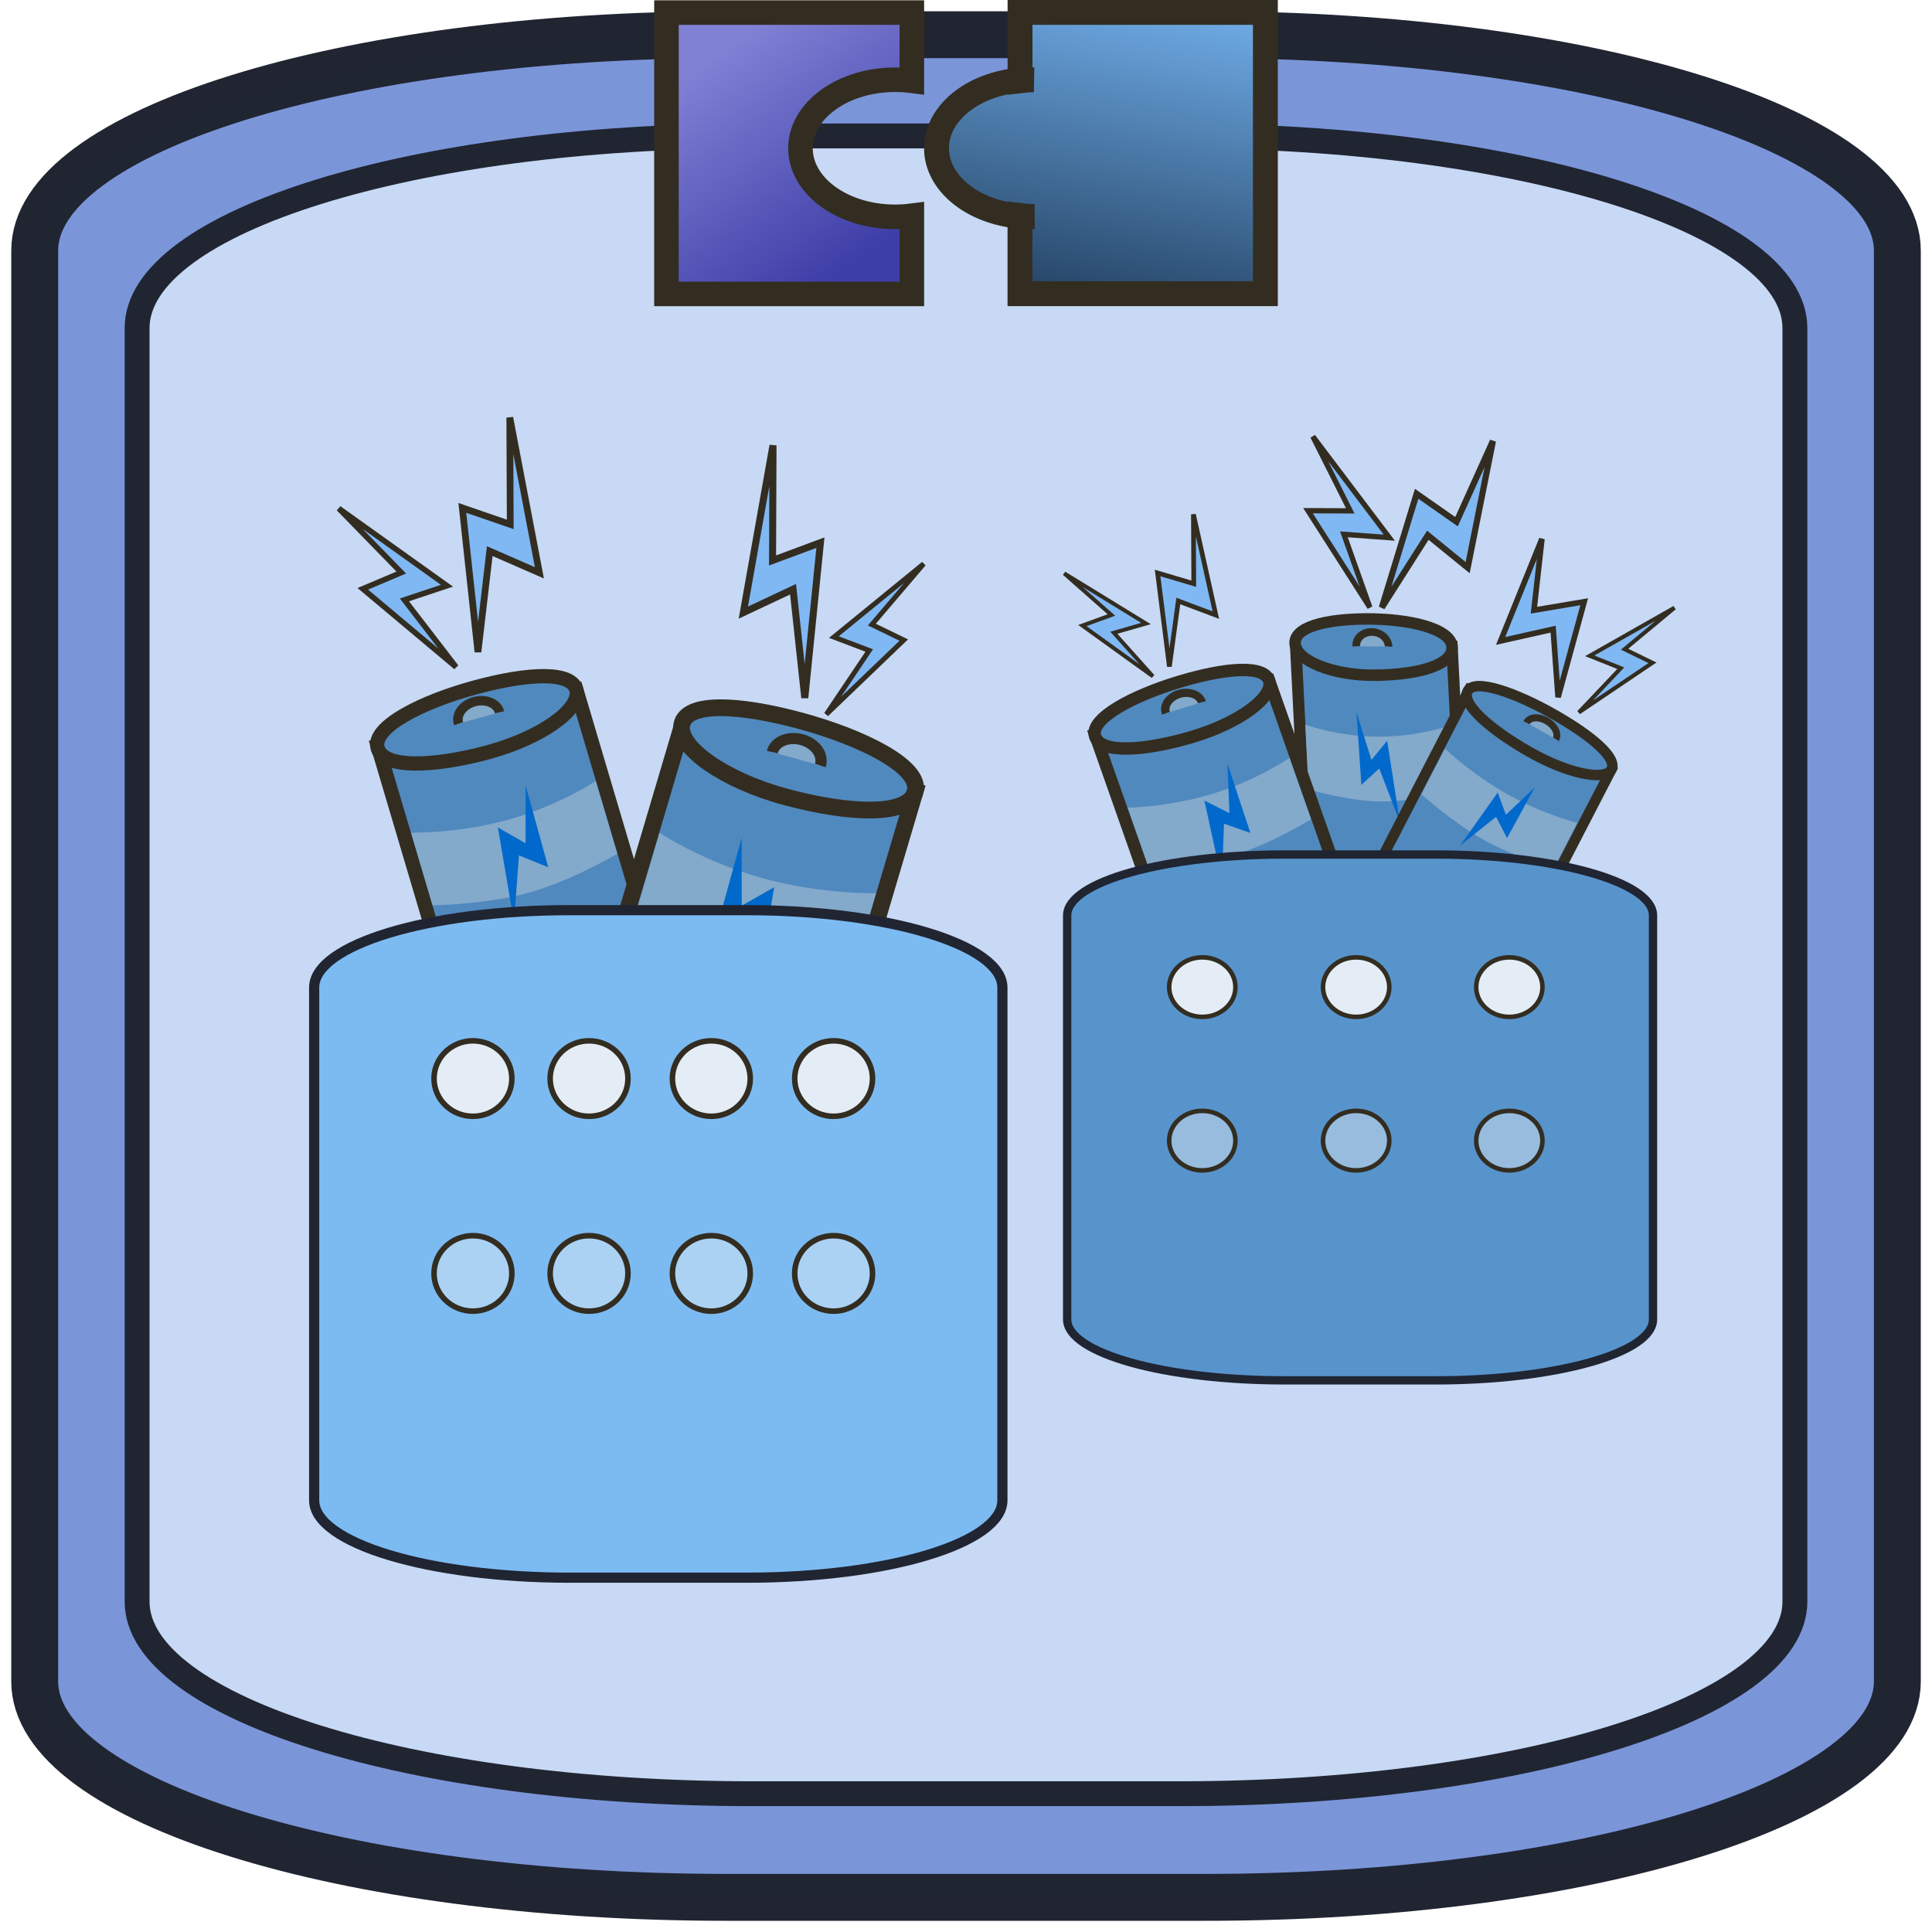
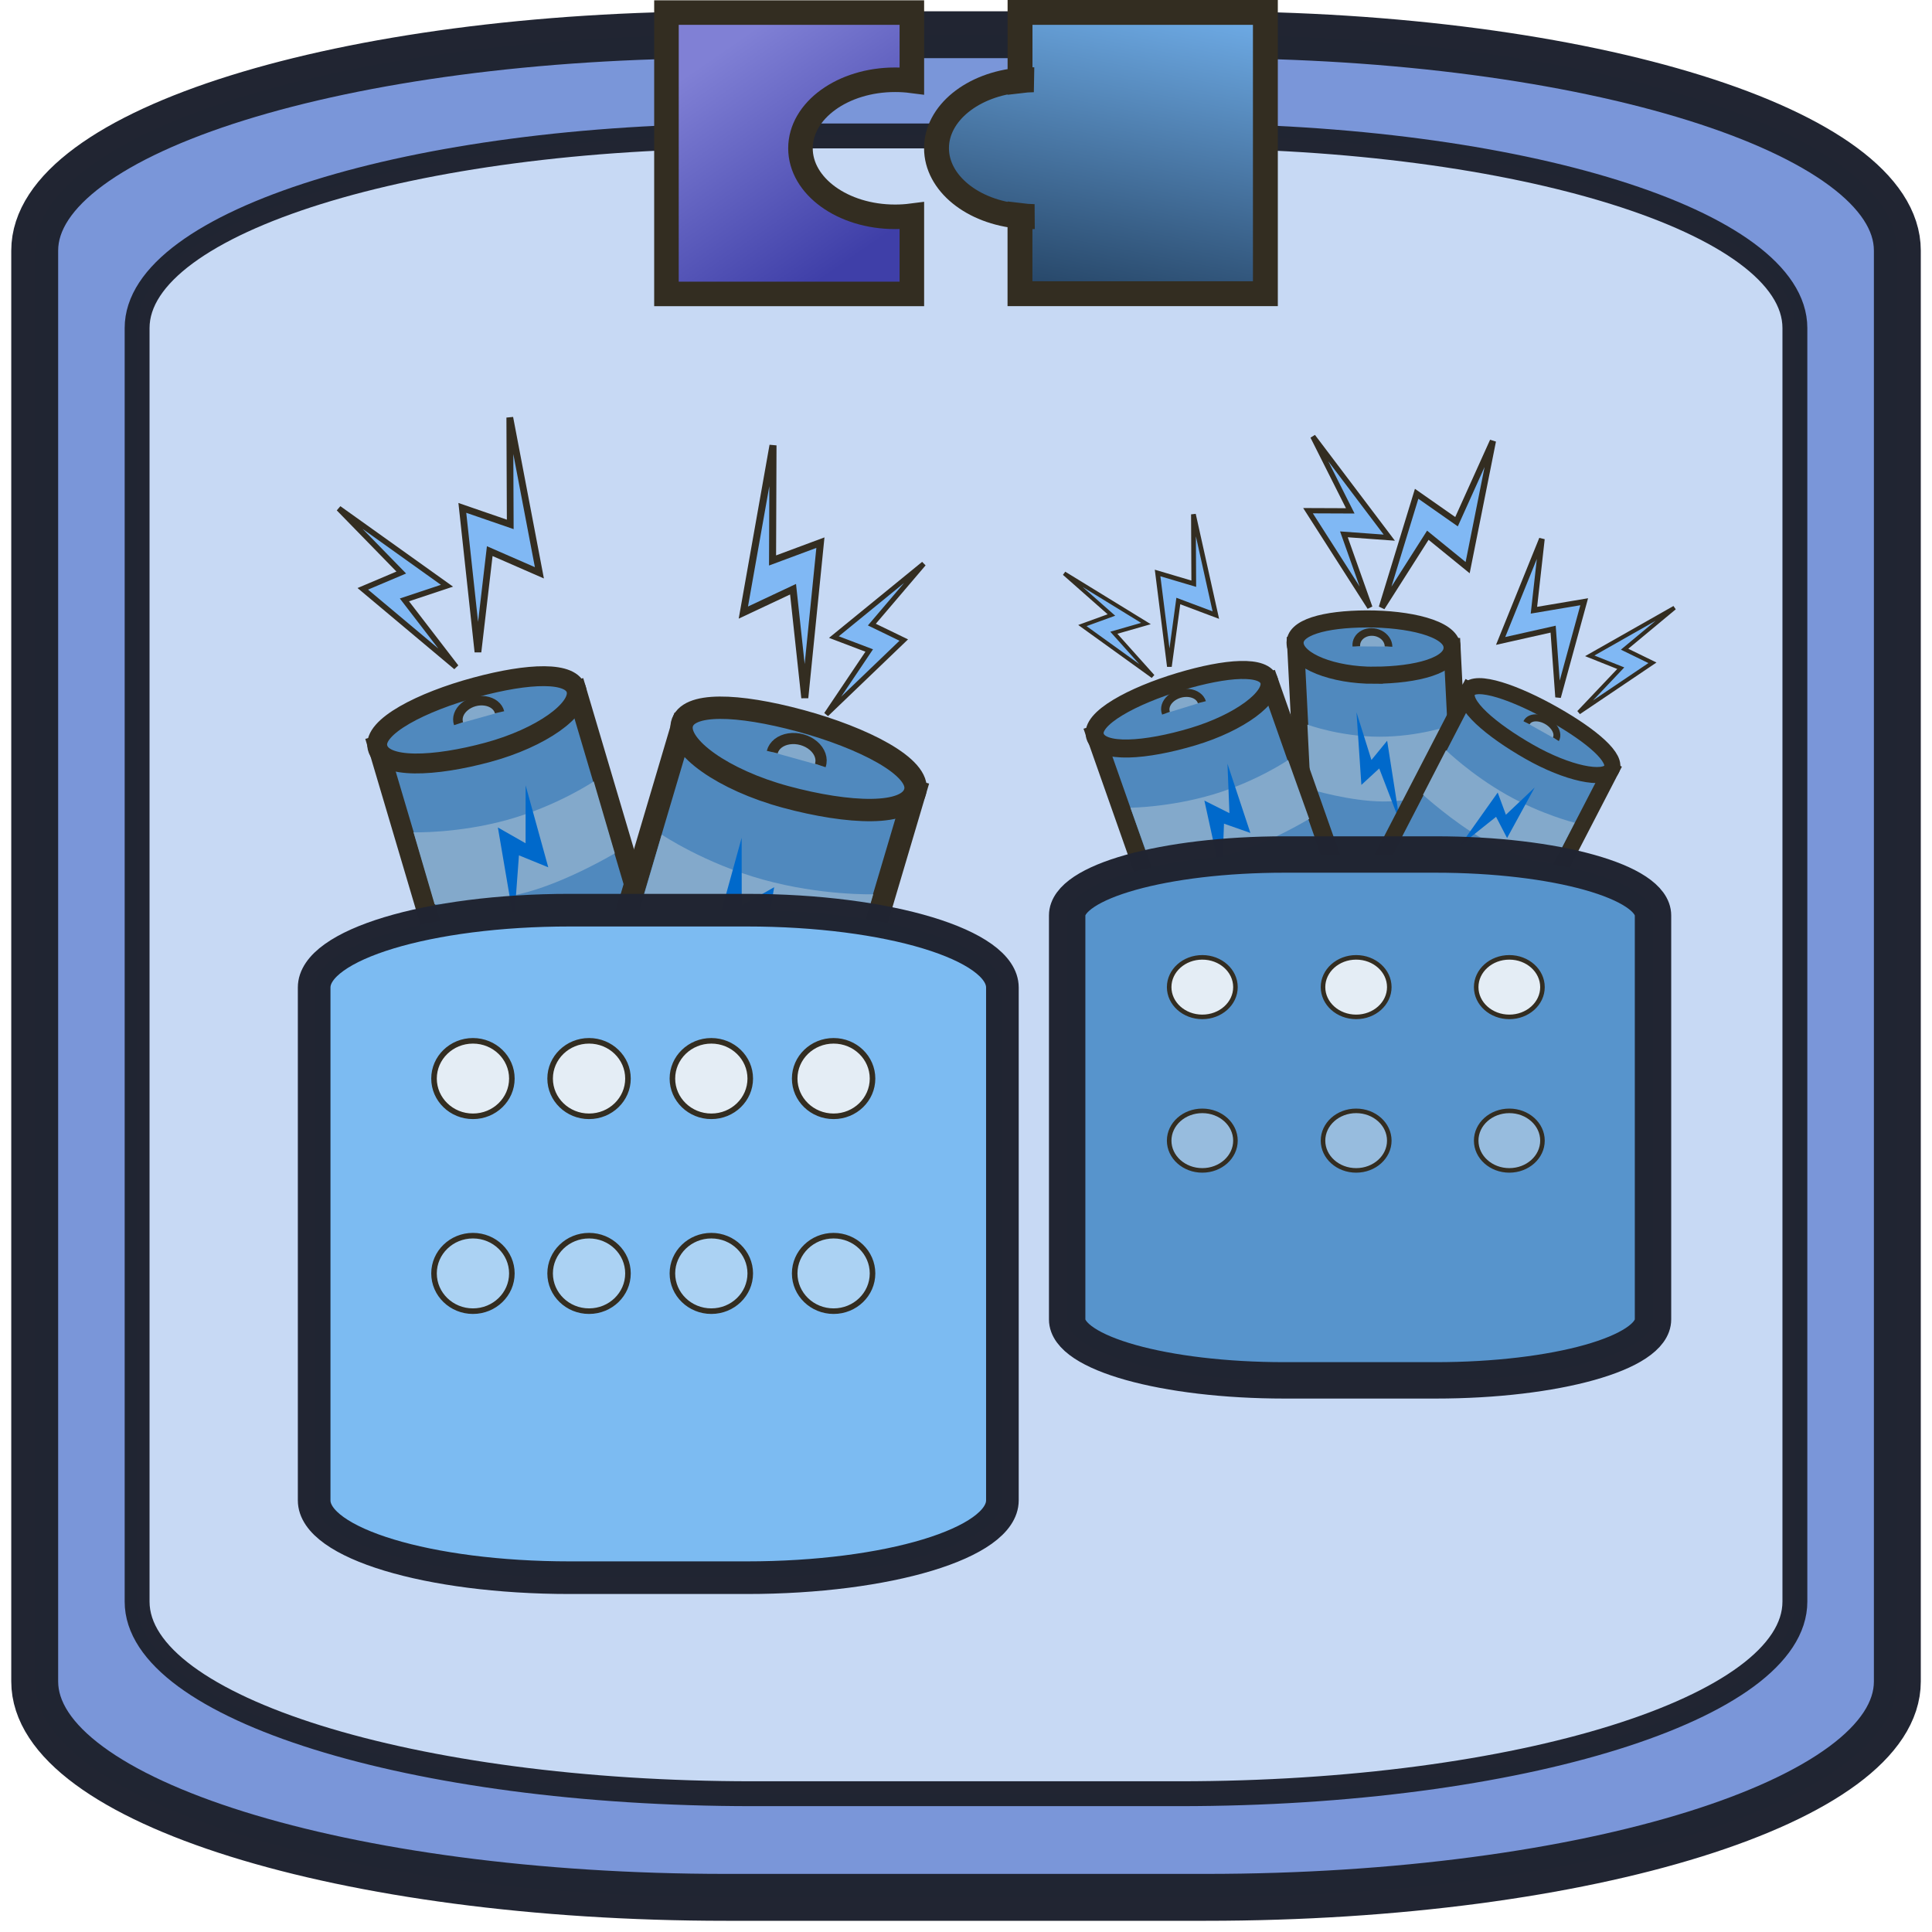
<svg xmlns="http://www.w3.org/2000/svg" xmlns:xlink="http://www.w3.org/1999/xlink" width="130" height="130" viewBox="0 0 34.396 34.396" version="1.1" id="svg1">
  <defs id="defs1">
    <linearGradient id="linearGradient6">
      <stop style="stop-color:#8080d5;stop-opacity:1;" offset="0" id="stop6" />
      <stop style="stop-color:#3f3fa8;stop-opacity:1;" offset="1" id="stop7" />
    </linearGradient>
    <linearGradient id="linearGradient4">
      <stop style="stop-color:#6ca8e2;stop-opacity:1;" offset="0" id="stop4" />
      <stop style="stop-color:#254465;stop-opacity:1;" offset="1" id="stop5" />
    </linearGradient>
    <linearGradient xlink:href="#linearGradient4" id="linearGradient5" x1="19.684" y1="1.311" x2="18.781" y2="5.22" gradientUnits="userSpaceOnUse" gradientTransform="matrix(1.579247,0,0,1.343679,-10.77182,-1.662215)" />
    <linearGradient xlink:href="#linearGradient6" id="linearGradient7" x1="14.302" y1="2.097" x2="16.232" y2="4.48" gradientUnits="userSpaceOnUse" gradientTransform="matrix(1.579247,0,0,1.343679,-10.0619,-1.69029)" />
  </defs>
  <g id="layer1">
    <rect style="fill:#7a96d9;stroke:#212532;stroke-width:0.835;stroke-linejoin:round;stroke-miterlimit:8.2;stroke-opacity:0.996;stroke-dasharray:none;fill-opacity:1" id="rect1" width="33.161" height="33.161" x="0.618" y="0.618" ry="3.843" rx="12.308" />
    <rect style="fill:#c7d9f4;fill-opacity:1;stroke:#212532;stroke-width:0.443;stroke-linejoin:round;stroke-miterlimit:8.2;stroke-dasharray:none;stroke-opacity:0.996" id="rect1-8" width="29.514" height="29.514" x="2.441" y="2.42" ry="3.42" rx="10.954" />
    <path d="M 11.865,0.224 V 5.233 h 4.369 V 3.841 a 1.684,1.22 0 0 1 -0.299,0.019 1.684,1.22 0 0 1 -1.684,-1.22 1.684,1.22 0 0 1 1.684,-1.22 1.684,1.22 0 0 1 0.299,0.019 V 0.224 Z" style="fill:url(#linearGradient7);stroke:#332d21;stroke-width:0.437" id="path3" />
    <path d="M 18.16,0.221 V 1.426 a 1.684,1.22 0 0 1 0.197,-0.008 1.684,1.22 0 0 1 0.045,0.002 1.684,1.22 0 0 0 -0.242,0.017 V 1.426 a 1.684,1.22 0 0 0 -1.487,1.212 1.684,1.22 0 0 0 1.487,1.212 V 3.838 a 1.684,1.22 0 0 0 0.256,0.018 1.684,1.22 0 0 1 -0.06,0.001 1.684,1.22 0 0 1 -0.197,-0.008 v 1.38 h 4.369 V 0.221 Z" style="fill:url(#linearGradient5);stroke:#332d21;stroke-width:0.443" id="path4" />
-     <rect style="fill:#5089be;fill-opacity:1;stroke:#332d21;stroke-width:0.254" id="rect7-5" width="3.674" height="5.267" x="-6.347" y="14.597" transform="matrix(-0.9632328,0.268668,0.2842772,0.9587421,0,0)" />
-     <rect style="fill:#5089be;fill-opacity:1;stroke:#332d21;stroke-width:0.298" id="rect7" width="4.308" height="6.175" x="15.32" y="9.194" transform="matrix(0.9632328,0.268668,-0.2842772,0.9587421,0,0)" />
-     <path id="path7" style="fill:#5089be;stroke:#332d21;stroke-width:0.298" d="m 13.988,14.188 c -1.112,-0.301 -1.939,-0.894 -1.848,-1.294 0.092,-0.4 0.994,-0.363 2.107,-0.063 1.112,0.301 2.153,0.824 2.046,1.257 -0.107,0.455 -1.192,0.401 -2.305,0.1 z" />
-     <path id="rect8" style="fill:#83a9cb;fill-opacity:1;stroke:#332d21;stroke-width:0;stroke-dasharray:none;stroke-opacity:1" d="m 11.742,14.827 c 0,0 0.784,0.52 1.846,0.811 1.062,0.291 2.008,0.264 2.008,0.264 l -0.45,1.519 c 0,0 -1.114,-0.015 -2.008,-0.264 -0.894,-0.249 -1.846,-0.811 -1.846,-0.811 z" />
-     <path id="rect8-6" style="fill:#83a9cb;fill-opacity:1;stroke:#332d21;stroke-width:0;stroke-dasharray:none;stroke-opacity:1" d="m 10.606,13.906 c 0,0 -0.669,0.444 -1.575,0.692 -0.906,0.248 -1.713,0.225 -1.713,0.225 l 0.384,1.295 c 0,0 0.951,-0.012 1.713,-0.225 0.763,-0.213 1.575,-0.692 1.575,-0.692 z" />
+     <rect style="fill:#5089be;fill-opacity:1;stroke:#332d21;stroke-width:0.354;stroke-dasharray:none" id="rect7-5" width="3.674" height="5.267" x="-6.347" y="14.597" transform="matrix(-0.9632328,0.268668,0.2842772,0.9587421,0,0)" />
+     <rect style="fill:#5089be;fill-opacity:1;stroke:#332d21;stroke-width:0.398;stroke-dasharray:none" id="rect7" width="4.308" height="6.175" x="15.32" y="9.194" transform="matrix(0.9632328,0.268668,-0.2842772,0.9587421,0,0)" />
+     <path id="path7" style="fill:#5089be;stroke:#332d21;stroke-width:0.398;stroke-dasharray:none" d="m 13.988,14.188 c -1.112,-0.301 -1.939,-0.894 -1.848,-1.294 0.092,-0.4 0.994,-0.363 2.107,-0.063 1.112,0.301 2.153,0.824 2.046,1.257 -0.107,0.455 -1.192,0.401 -2.305,0.1 z" />
+     <path id="rect8" style="fill:#83a9cb;fill-opacity:1;stroke:#332d21;stroke-width:0;stroke-dasharray:none;stroke-opacity:1" d="m 11.781,14.859 c 0,0 0.766,0.514 1.804,0.801 1.038,0.288 1.962,0.261 1.962,0.261 l -0.44,1.5 c 0,0 -1.089,-0.014 -1.962,-0.261 -0.873,-0.246 -1.804,-0.801 -1.804,-0.801 z" />
+     <path id="rect8-6" style="fill:#83a9cb;fill-opacity:1;stroke:#332d21;stroke-width:0;stroke-dasharray:none;stroke-opacity:1" d="m 10.571,13.912 c 0,0 -0.653,0.438 -1.537,0.684 -0.885,0.245 -1.672,0.222 -1.672,0.222 l 0.375,1.28 c 0,0 0.928,-0.012 1.672,-0.222 0.744,-0.21 1.537,-0.684 1.537,-0.684 z" />
    <path style="fill:#83a9cb;fill-opacity:1;stroke:#332d21;stroke-width:0.199;stroke-dasharray:none;stroke-opacity:1" id="path8" d="m 16.99,9.205 a 0.444,0.344 0 0 1 0.218,-0.307 0.444,0.344 0 0 1 0.452,-1.13e-5 0.444,0.344 0 0 1 0.218,0.307" transform="matrix(0.9632328,0.268668,-0.2842772,0.9587421,0,0)" />
    <path style="fill:#0069cb;fill-opacity:1;stroke:#332d21;stroke-width:0;stroke-dasharray:none;stroke-opacity:1" d="m 12.732,16.626 0.612,-0.25 0.103,1.392 0.336,-1.973 -0.578,0.329 -0.001,-1.209 z" id="path9" />
-     <path id="path7-7" style="fill:#5089be;stroke:#332d21;stroke-width:0.254" d="m 8.687,13.393 c 0.949,-0.257 1.654,-0.763 1.576,-1.104 -0.078,-0.341 -0.848,-0.31 -1.797,-0.053 -0.949,0.256 -1.836,0.703 -1.745,1.072 0.091,0.388 1.017,0.342 1.966,0.085 z" />
+     <path id="path7-7" style="fill:#5089be;stroke:#332d21;stroke-width:0.354;stroke-dasharray:none" d="m 8.687,13.393 c 0.949,-0.257 1.654,-0.763 1.576,-1.104 -0.078,-0.341 -0.848,-0.31 -1.797,-0.053 -0.949,0.256 -1.836,0.703 -1.745,1.072 0.091,0.388 1.017,0.342 1.966,0.085 z" />
    <path style="fill:#83a9cb;fill-opacity:1;stroke:#332d21;stroke-width:0.169;stroke-dasharray:none;stroke-opacity:1" id="path8-1" d="m -4.923,14.606 a 0.379,0.293 0 0 1 0.186,-0.262 0.379,0.293 0 0 1 0.386,-9e-6 0.379,0.293 0 0 1 0.186,0.262" transform="matrix(-0.9632328,0.268668,0.2842772,0.9587421,0,0)" />
    <path style="fill:#0069cb;fill-opacity:1;stroke:#332d21;stroke-width:0;stroke-dasharray:none;stroke-opacity:1" d="m 9.761,15.441 -0.522,-0.213 -0.088,1.187 -0.287,-1.683 0.493,0.281 9.38e-4,-1.031 z" id="path9-8" />
-     <rect style="fill:#5089be;fill-opacity:1;stroke:#332d21;stroke-width:0.204" id="rect7-5-8" width="2.783" height="4.499" x="22.493" y="11.381" transform="matrix(0.999984,0.00565682,0.05050608,0.9987238,0,0)" />
-     <path id="rect8-6-8" style="fill:#83a9cb;fill-opacity:1;stroke:#332d21;stroke-width:0;stroke-dasharray:none;stroke-opacity:1" d="m 23.238,12.901 c 0,0 0.592,0.215 1.303,0.215 0.711,3.88e-4 1.282,-0.2 1.282,-0.2 l 0.058,1.153 c 0,0 -0.683,0.204 -1.282,0.2 -0.6,-0.004 -1.303,-0.215 -1.303,-0.215 z" />
-     <path id="path7-7-2" style="fill:#5089be;stroke:#332d21;stroke-width:0.204" d="m 24.468,12.022 c -0.744,0.002 -1.378,-0.256 -1.41,-0.554 -0.032,-0.298 0.527,-0.446 1.27,-0.449 0.744,-0.003 1.493,0.165 1.523,0.489 0.034,0.34 -0.639,0.51 -1.383,0.513 z" />
+     <rect style="fill:#5089be;fill-opacity:1;stroke:#332d21;stroke-width:0.304;stroke-dasharray:none" id="rect7-5-8" width="2.783" height="4.499" x="22.493" y="11.381" transform="matrix(0.999984,0.00565682,0.05050608,0.9987238,0,0)" />
+     <path id="rect8-6-8" style="fill:#83a9cb;fill-opacity:1;stroke:#332d21;stroke-width:0;stroke-dasharray:none;stroke-opacity:1" d="m 23.276,12.901 c 0,0 0.583,0.215 1.285,0.215 0.701,3.88e-4 1.264,-0.2 1.264,-0.2 l 0.057,1.153 c 0,0 -0.673,0.204 -1.264,0.2 -0.591,-0.004 -1.285,-0.215 -1.285,-0.215 z" />
+     <path id="path7-7-2" style="fill:#5089be;stroke:#332d21;stroke-width:0.304;stroke-dasharray:none" d="m 24.468,12.022 c -0.744,0.002 -1.378,-0.256 -1.41,-0.554 -0.032,-0.298 0.527,-0.446 1.27,-0.449 0.744,-0.003 1.493,0.165 1.523,0.489 0.034,0.34 -0.639,0.51 -1.383,0.513 z" />
    <path style="fill:#83a9cb;fill-opacity:1;stroke:#332d21;stroke-width:0.136;stroke-dasharray:none;stroke-opacity:1" id="path8-1-9" d="m 23.572,11.389 a 0.287,0.25 0 0 1 0.141,-0.224 0.287,0.25 0 0 1 0.292,-8e-6 0.287,0.25 0 0 1 0.141,0.224" transform="matrix(0.999984,0.00565682,0.05050608,0.9987238,0,0)" />
    <path style="fill:#0069cb;fill-opacity:1;stroke:#332d21;stroke-width:0;stroke-dasharray:none;stroke-opacity:1" d="m 24.237,13.974 0.318,-0.293 0.368,0.957 -0.227,-1.45 -0.28,0.342 -0.266,-0.849 z" id="path9-8-1" />
-     <rect style="fill:#5089be;fill-opacity:1;stroke:#332d21;stroke-width:0.186" id="rect7-5-4" width="2.906" height="3.568" x="-31.794" y="-2.086" transform="matrix(-0.8720648,-0.4893905,-0.4593151,0.8882734,0,0)" />
-     <path id="rect8-6-0" style="fill:#83a9cb;fill-opacity:1;stroke:#332d21;stroke-width:0;stroke-dasharray:none;stroke-opacity:1" d="m 28.081,14.649 c 0,0 -0.606,-0.148 -1.253,-0.514 -0.647,-0.366 -1.102,-0.807 -1.102,-0.807 l -0.42,0.813 c 0,0 0.555,0.501 1.102,0.807 0.546,0.306 1.253,0.514 1.253,0.514 z" />
-     <path id="path7-7-7" style="fill:#5089be;stroke:#332d21;stroke-width:0.186" d="m 27.227,13.385 c 0.675,0.385 1.334,0.523 1.458,0.321 0.124,-0.202 -0.336,-0.598 -1.012,-0.983 -0.675,-0.385 -1.41,-0.648 -1.54,-0.426 -0.14,0.231 0.418,0.703 1.094,1.088 z" />
+     <rect style="fill:#5089be;fill-opacity:1;stroke:#332d21;stroke-width:0.286;stroke-dasharray:none" id="rect7-5-4" width="2.906" height="3.568" x="-31.794" y="-2.086" transform="matrix(-0.8720648,-0.4893905,-0.4593151,0.8882734,0,0)" />
+     <path id="rect8-6-0" style="fill:#83a9cb;fill-opacity:1;stroke:#332d21;stroke-width:0;stroke-dasharray:none;stroke-opacity:1" d="m 28.034,14.647 c 0,0 -0.59,-0.145 -1.219,-0.502 -0.629,-0.358 -1.072,-0.789 -1.072,-0.789 l -0.409,0.794 c 0,0 0.54,0.489 1.072,0.789 0.531,0.299 1.219,0.502 1.219,0.502 z" />
+     <path id="path7-7-7" style="fill:#5089be;stroke:#332d21;stroke-width:0.286;stroke-dasharray:none" d="m 27.227,13.385 c 0.675,0.385 1.334,0.523 1.458,0.321 0.124,-0.202 -0.336,-0.598 -1.012,-0.983 -0.675,-0.385 -1.41,-0.648 -1.54,-0.426 -0.14,0.231 0.418,0.703 1.094,1.088 z" />
    <path style="fill:#83a9cb;fill-opacity:1;stroke:#332d21;stroke-width:0.124;stroke-dasharray:none;stroke-opacity:1" id="path8-1-6" d="m -30.668,-2.08 a 0.3,0.199 0 0 1 0.147,-0.177 0.3,0.199 0 0 1 0.305,-6.6e-6 0.3,0.199 0 0 1 0.147,0.177" transform="matrix(-0.8720648,-0.4893905,-0.4593151,0.8882734,0,0)" />
    <path style="fill:#0069cb;fill-opacity:1;stroke:#332d21;stroke-width:0;stroke-dasharray:none;stroke-opacity:1" d="m 26.831,14.92 -0.196,-0.378 -0.64,0.511 0.669,-0.943 0.146,0.395 0.512,-0.484 z" id="path9-8-3" />
-     <rect style="fill:#5089be;fill-opacity:1;stroke:#332d21;stroke-width:0.221" id="rect7-1" width="3.243" height="4.518" x="-17.301" y="18.246" transform="matrix(-0.9558173,0.2939615,0.3321213,0.9432367,0,0)" />
-     <path id="path7-4" style="fill:#5089be;stroke:#332d21;stroke-width:0.221" d="m 21.239,13.115 c 0.831,-0.249 1.438,-0.703 1.357,-0.991 -0.081,-0.288 -0.762,-0.238 -1.593,0.011 -0.831,0.249 -1.602,0.657 -1.508,0.969 0.094,0.328 0.913,0.26 1.744,0.011 z" />
-     <path id="rect8-2" style="fill:#83a9cb;fill-opacity:1;stroke:#332d21;stroke-width:0;stroke-dasharray:none;stroke-opacity:1" d="m 22.956,13.493 c 0,0 -0.577,0.4 -1.371,0.64 -0.794,0.24 -1.509,0.246 -1.509,0.246 l 0.385,1.093 c 0,0 0.841,-0.04 1.509,-0.246 0.668,-0.205 1.371,-0.64 1.371,-0.64 z" />
+     <rect style="fill:#5089be;fill-opacity:1;stroke:#332d21;stroke-width:0.321;stroke-dasharray:none" id="rect7-1" width="3.243" height="4.518" x="-17.301" y="18.246" transform="matrix(-0.9558173,0.2939615,0.3321213,0.9432367,0,0)" />
+     <path id="path7-4" style="fill:#5089be;stroke:#332d21;stroke-width:0.321;stroke-dasharray:none" d="m 21.239,13.115 c 0.831,-0.249 1.438,-0.703 1.357,-0.991 -0.081,-0.288 -0.762,-0.238 -1.593,0.011 -0.831,0.249 -1.602,0.657 -1.508,0.969 0.094,0.328 0.913,0.26 1.744,0.011 z" />
+     <path id="rect8-2" style="fill:#83a9cb;fill-opacity:1;stroke:#332d21;stroke-width:0;stroke-dasharray:none;stroke-opacity:1" d="m 22.933,13.531 c 0,0 -0.562,0.383 -1.336,0.613 -0.774,0.23 -1.471,0.236 -1.471,0.236 l 0.375,1.048 c 0,0 0.82,-0.039 1.471,-0.236 0.651,-0.197 1.336,-0.613 1.336,-0.613 z" />
    <path style="fill:#83a9cb;fill-opacity:1;stroke:#332d21;stroke-width:0.147;stroke-dasharray:none;stroke-opacity:1" id="path8-3" d="m -16.044,18.254 a 0.334,0.252 0 0 1 0.164,-0.225 0.334,0.252 0 0 1 0.34,-9e-6 0.334,0.252 0 0 1 0.164,0.225" transform="matrix(-0.9558173,0.2939615,0.3321213,0.9432367,0,0)" />
    <path style="fill:#0069cb;fill-opacity:1;stroke:#332d21;stroke-width:0;stroke-dasharray:none;stroke-opacity:1" d="m 22.261,14.829 -0.47,-0.165 -0.037,1.016 -0.312,-1.427 0.446,0.224 -0.035,-0.88 z" id="path9-2" />
-     <rect style="fill:#7cbbf2;fill-opacity:1;stroke:#212532;stroke-width:0.181;stroke-linejoin:round;stroke-miterlimit:8.2;stroke-dasharray:none;stroke-opacity:0.996" id="rect1-8-5" width="12.253" height="11.884" x="5.593" y="16.204" ry="1.377" rx="4.548" />
+     <rect style="fill:#7cbbf2;fill-opacity:1;stroke:#212532;stroke-width:0.581;stroke-linejoin:round;stroke-miterlimit:8.2;stroke-dasharray:none;stroke-opacity:0.996" id="rect1-8-5" width="12.253" height="11.884" x="5.593" y="16.204" ry="1.377" rx="4.548" />
    <ellipse style="fill:#e4edf5;fill-opacity:1;stroke:#332d21;stroke-width:0.099;stroke-dasharray:none;stroke-opacity:1" id="path10" cy="19.202" cx="8.42" rx="0.693" ry="0.672" />
    <ellipse style="fill:#e4edf5;fill-opacity:1;stroke:#332d21;stroke-width:0.099;stroke-dasharray:none;stroke-opacity:1" id="path10-3" cy="19.202" cx="10.487" rx="0.693" ry="0.672" />
    <ellipse style="fill:#e4edf5;fill-opacity:1;stroke:#332d21;stroke-width:0.099;stroke-dasharray:none;stroke-opacity:1" id="path10-7" cy="19.202" cx="12.664" rx="0.693" ry="0.672" />
    <ellipse style="fill:#e4edf5;fill-opacity:1;stroke:#332d21;stroke-width:0.099;stroke-dasharray:none;stroke-opacity:1" id="path10-7-6" cy="19.202" cx="14.841" rx="0.693" ry="0.672" />
    <ellipse style="fill:#e4edf5;fill-opacity:0.451;stroke:#332d21;stroke-width:0.099;stroke-dasharray:none;stroke-opacity:1" id="path10-6" cy="22.671" cx="8.42" rx="0.693" ry="0.672" />
    <ellipse style="fill:#e4edf5;fill-opacity:0.451;stroke:#332d21;stroke-width:0.099;stroke-dasharray:none;stroke-opacity:1" id="path10-3-0" cy="22.671" cx="10.487" rx="0.693" ry="0.672" />
    <ellipse style="fill:#e4edf5;fill-opacity:0.451;stroke:#332d21;stroke-width:0.099;stroke-dasharray:none;stroke-opacity:1" id="path10-7-2" cy="22.671" cx="12.664" rx="0.693" ry="0.672" />
    <ellipse style="fill:#e4edf5;fill-opacity:0.451;stroke:#332d21;stroke-width:0.099;stroke-dasharray:none;stroke-opacity:1" id="path10-7-6-4" cy="22.671" cx="14.841" rx="0.693" ry="0.672" />
-     <rect style="fill:#5794cc;fill-opacity:1;stroke:#212532;stroke-width:0.148;stroke-linejoin:round;stroke-miterlimit:8.2;stroke-dasharray:none;stroke-opacity:0.996" id="rect1-8-5-9" width="10.43" height="9.362" x="18.999" y="15.213" ry="1.085" rx="3.871" />
+     <rect style="fill:#5794cc;fill-opacity:1;stroke:#212532;stroke-width:0.648;stroke-linejoin:round;stroke-miterlimit:8.2;stroke-dasharray:none;stroke-opacity:0.996" id="rect1-8-5-9" width="10.43" height="9.362" x="18.999" y="15.213" ry="1.085" rx="3.871" />
    <ellipse style="fill:#e4edf5;fill-opacity:1;stroke:#332d21;stroke-width:0.081;stroke-dasharray:none;stroke-opacity:1" id="path10-0" cy="17.574" cx="21.405" rx="0.59" ry="0.53" />
    <ellipse style="fill:#e4edf5;fill-opacity:1;stroke:#332d21;stroke-width:0.081;stroke-dasharray:none;stroke-opacity:1" id="path10-7-1" cy="17.574" cx="24.144" rx="0.59" ry="0.53" />
    <ellipse style="fill:#e4edf5;fill-opacity:1;stroke:#332d21;stroke-width:0.081;stroke-dasharray:none;stroke-opacity:1" id="path10-7-6-3" cy="17.574" cx="26.871" rx="0.59" ry="0.53" />
    <ellipse style="fill:#e4edf5;fill-opacity:0.451;stroke:#332d21;stroke-width:0.081;stroke-dasharray:none;stroke-opacity:1" id="path10-6-8" cy="20.307" cx="21.405" rx="0.59" ry="0.53" />
    <ellipse style="fill:#e4edf5;fill-opacity:0.451;stroke:#332d21;stroke-width:0.081;stroke-dasharray:none;stroke-opacity:1" id="path10-7-2-3" cy="20.307" cx="24.144" rx="0.59" ry="0.53" />
    <ellipse style="fill:#e4edf5;fill-opacity:0.451;stroke:#332d21;stroke-width:0.081;stroke-dasharray:none;stroke-opacity:1" id="path10-7-6-4-4" cy="20.307" cx="26.871" rx="0.59" ry="0.53" />
    <path style="fill:#2c90f5;fill-opacity:0.451;stroke:#332d21;stroke-width:0.099;stroke-dasharray:none;stroke-opacity:1" d="M 8.12,11.876 6.459,10.483 7.144,10.193 6.031,9.052 7.958,10.428 7.2,10.68 Z" id="path12" />
    <path style="fill:#2c90f5;fill-opacity:0.451;stroke:#332d21;stroke-width:0.12;stroke-dasharray:none;stroke-opacity:1" d="M 8.509,11.608 8.231,9.042 9.084,9.336 9.076,7.434 9.603,10.198 8.719,9.812 Z" id="path12-2" />
    <path style="fill:#2c90f5;fill-opacity:0.451;stroke:#332d21;stroke-width:0.088;stroke-dasharray:none;stroke-opacity:1" d="m 14.711,12.718 1.379,-1.323 -0.568,-0.275 0.923,-1.083 -1.599,1.305 0.629,0.239 z" id="path12-7" />
    <path style="fill:#2c90f5;fill-opacity:0.451;stroke:#332d21;stroke-width:0.125;stroke-dasharray:none;stroke-opacity:1" d="m 14.328,12.425 0.278,-2.764 -0.852,0.317 0.008,-2.049 -0.528,2.977 0.885,-0.416 z" id="path12-2-2" />
    <path style="fill:#2c90f5;fill-opacity:0.451;stroke:#332d21;stroke-width:0.07;stroke-dasharray:none;stroke-opacity:1" d="m 20.525,12.041 -1.255,-0.904 0.517,-0.188 -0.84,-0.741 1.455,0.893 -0.572,0.164 z" id="path12-5" />
    <path style="fill:#2c90f5;fill-opacity:0.451;stroke:#332d21;stroke-width:0.084;stroke-dasharray:none;stroke-opacity:1" d="m 20.819,11.867 -0.21,-1.666 0.644,0.191 -0.006,-1.235 0.399,1.794 -0.668,-0.251 z" id="path12-2-7" />
    <path style="fill:#2c90f5;fill-opacity:0.451;stroke:#332d21;stroke-width:0.094;stroke-dasharray:none;stroke-opacity:1" d="m 24.388,10.814 -1.101,-1.722 0.752,0.003 -0.666,-1.324 1.361,1.801 -0.808,-0.059 z" id="path12-5-0" />
    <path style="fill:#2c90f5;fill-opacity:0.451;stroke:#332d21;stroke-width:0.072;stroke-dasharray:none;stroke-opacity:1" d="m 28.108,12.684 1.311,-0.884 -0.496,-0.242 0.888,-0.738 -1.508,0.856 0.552,0.22 z" id="path12-5-7" />
    <path style="fill:#2c90f5;fill-opacity:0.451;stroke:#332d21;stroke-width:0.1;stroke-dasharray:none;stroke-opacity:1" d="m 27.739,12.412 0.465,-1.699 -0.895,0.151 0.142,-1.27 -0.735,1.817 0.935,-0.21 z" id="path12-2-7-1" />
    <path style="fill:#2c90f5;fill-opacity:0.451;stroke:#332d21;stroke-width:0.11;stroke-dasharray:none;stroke-opacity:1" d="m 24.601,10.816 0.62,-2.025 0.71,0.497 0.648,-1.437 -0.45,2.255 -0.709,-0.577 z" id="path12-2-7-0" />
  </g>
</svg>
